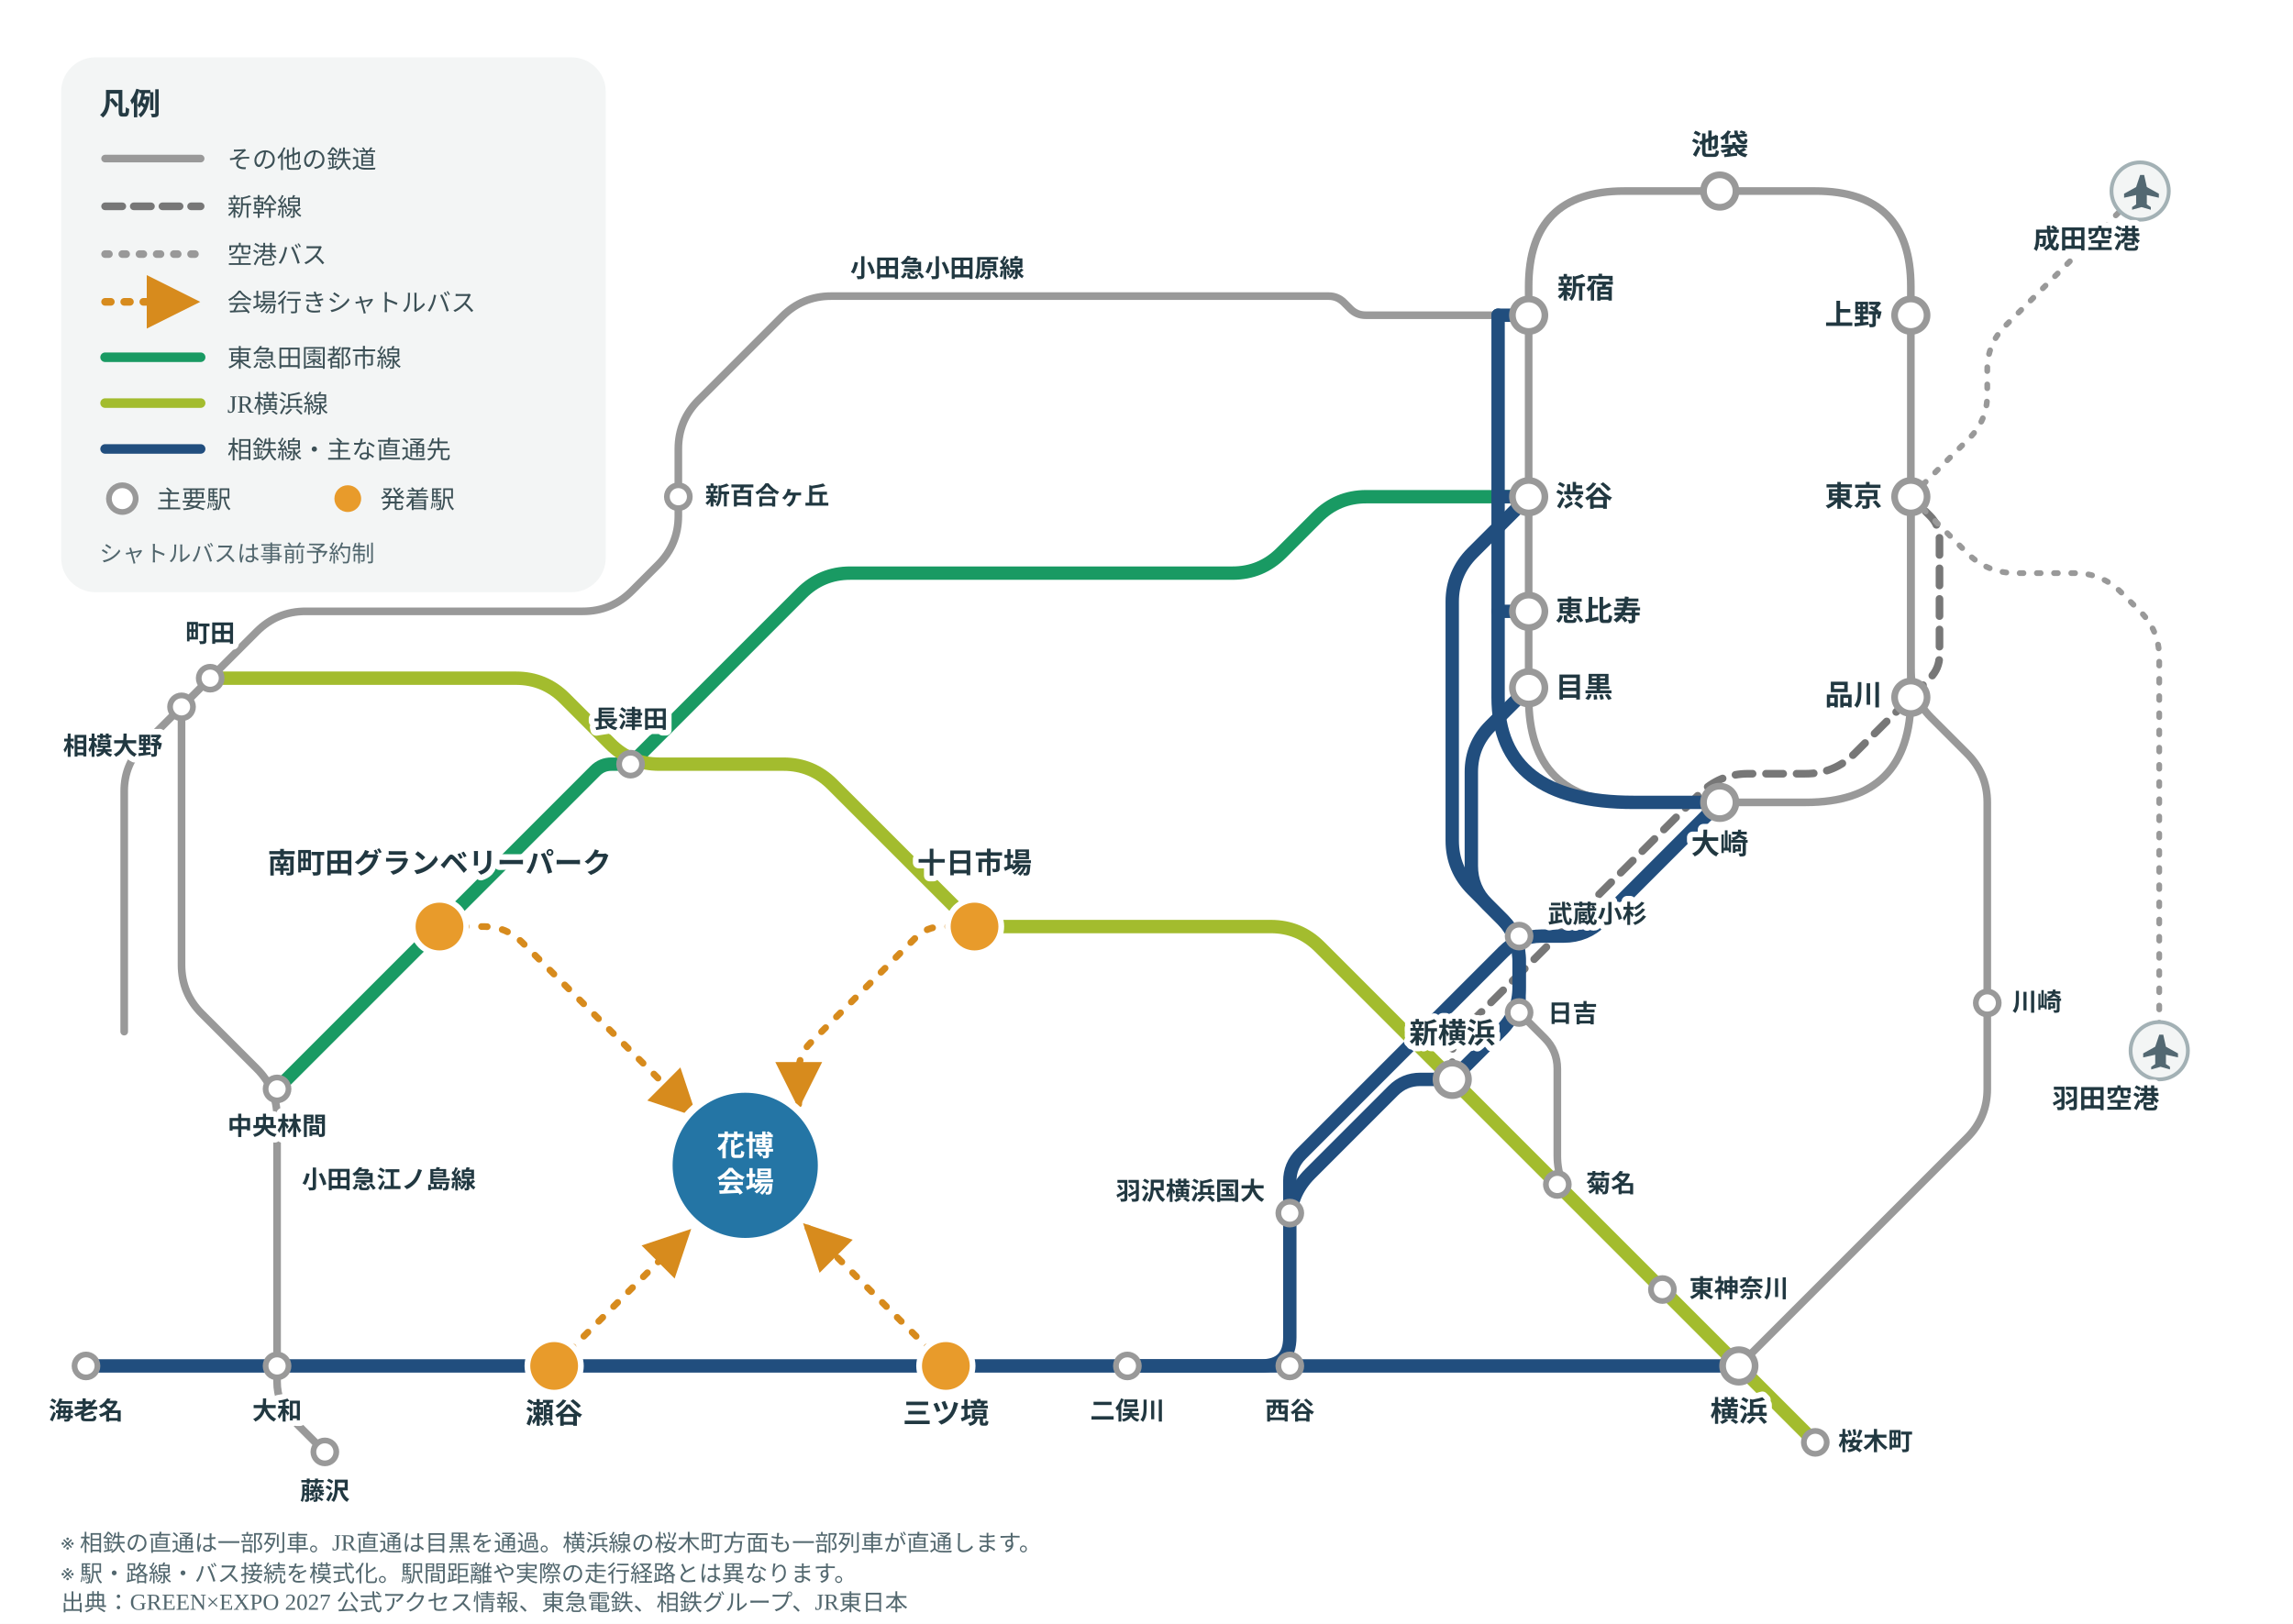
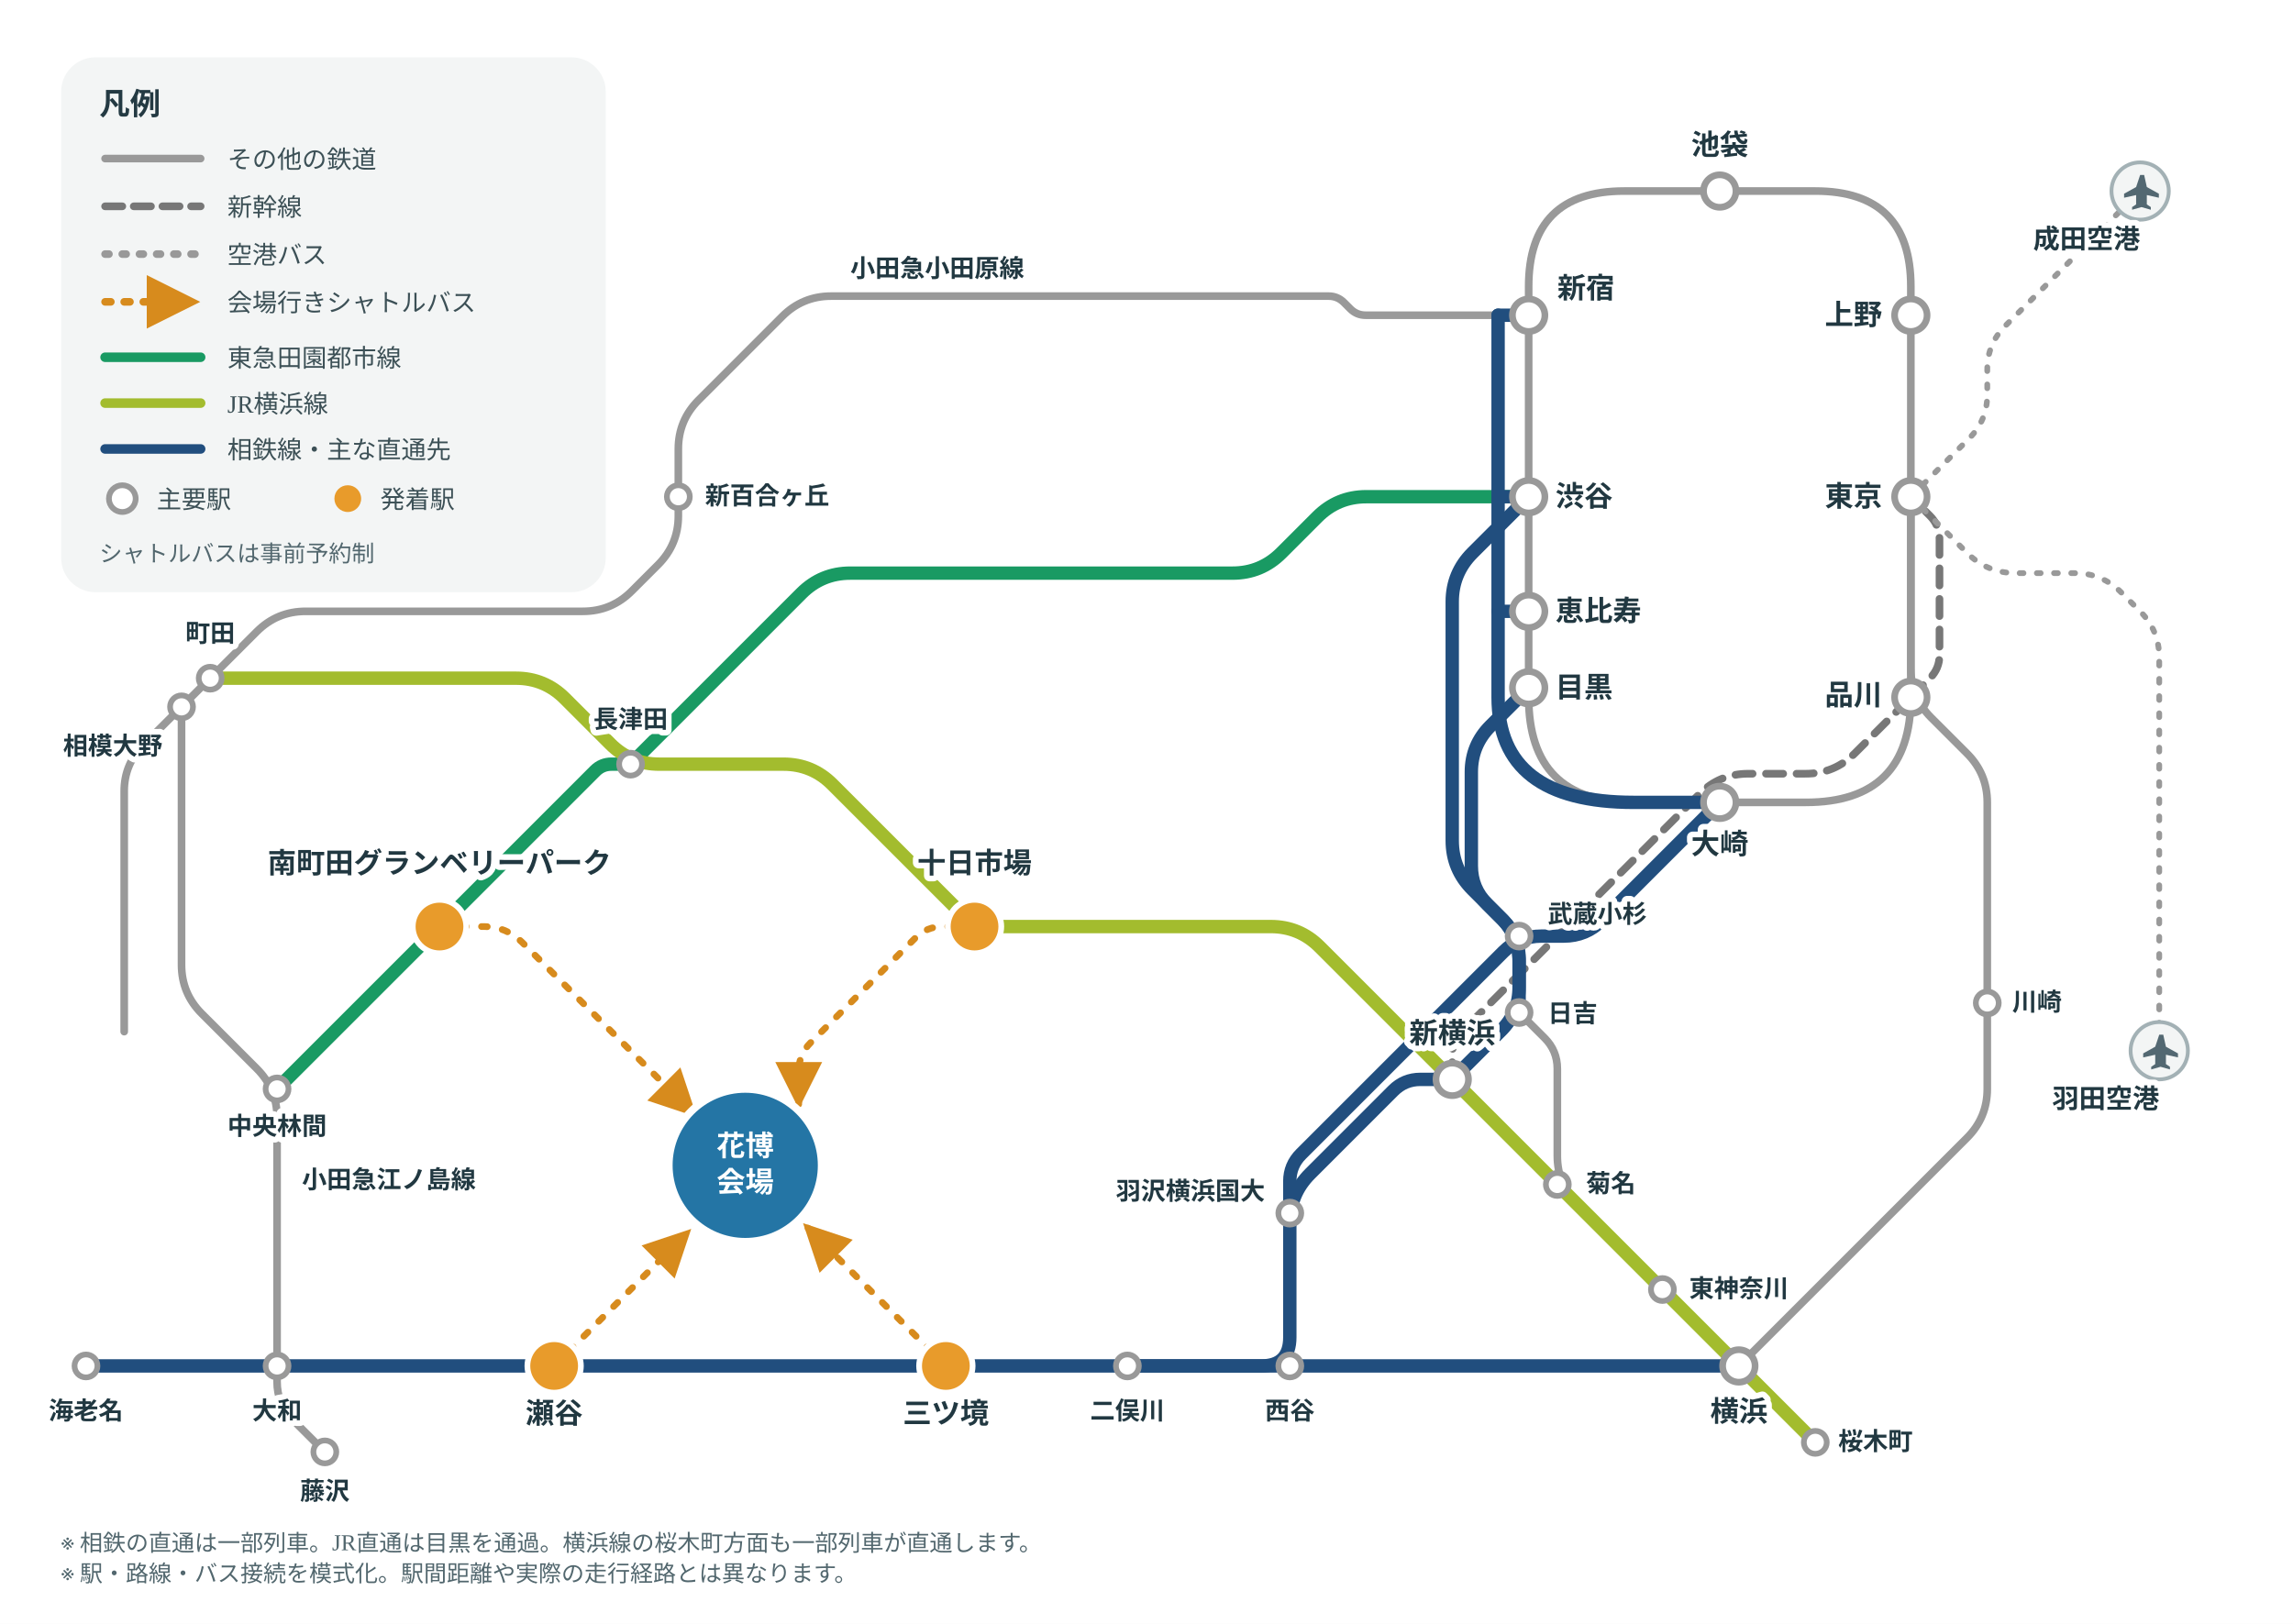
<svg xmlns="http://www.w3.org/2000/svg" id="diagram" viewBox="0 0 1200 850" role="img" aria-labelledby="map-title map-desc">
  <style>  .rail { fill: none; stroke-linejoin: round; stroke-linecap: round; }
  .label { font-size: 15px; font-weight: 700; fill: #213841; paint-order: stroke; stroke: #fff; stroke-width: 6px; stroke-linejoin: round; }
  .label.small { font-size: 13px; }
  .label.airport { font-size: 14px; }
  .legend-title { font-size: 16px; font-weight: 700; fill: #243a43; }
  .legend-label { font-size: 13px; fill: #3c5056; }
  .footnote { font-size: 12px; fill: #52676e; }
  .destination { font-size: 15px; font-weight: 700; fill: #fff; text-anchor: middle; }
</style>
  <defs>
    <marker id="arrow" viewBox="0 0 10 10" refX="9" refY="5" markerWidth="7" markerHeight="7" orient="auto-start-reverse">
      <path d="M0 0 L10 5 L0 10 Z" fill="#d78b1d" />
    </marker>
    <g id="plane" fill="#536872">
      <path d="M0 -12 L3 -12 L5 -3 L14 2 L14 5 L5 3 L5 10 L8 12 L8 14 L1 12 L-6 14 L-6 12 L-3 10 L-3 3 L-12 5 L-12 2 L-3 -3 Z" />
    </g>
  </defs>
  <rect width="1200" height="850" fill="#fff" />
  <g id="routes">
    <path d="M 795 530 L 808.33 543.33 Q 815 550 815.00 559.43 L 815.00 605.00 Q 815 620 825.61 630.61 L 910 715" stroke="#999999" stroke-width="4" class="rail" />
    <path d="M 95 370 L 110 355 L 134.39 330.61 Q 145 320 160.00 320.00 L 305.00 320.00 Q 320 320 330.61 309.39 L 344.39 295.61 Q 355 285 355.00 270.00 L 355.00 235.00 Q 355 220 365.61 209.39 L 409.39 165.61 Q 420 155 435.00 155.00 L 695.29 155.00 Q 700 155 703.33 158.33 L 706.67 161.67 Q 710 165 714.71 165.00 L 800 165" stroke="#999999" stroke-width="4" class="rail" />
    <path d="M 95 370 L 75.00 390.00 Q 65 400 65.00 414.14 L 65 540" stroke="#999999" stroke-width="4" class="rail" />
    <path d="M 95 370 L 95.00 505.00 Q 95 520 105.61 530.61 L 134.39 559.39 Q 145 570 145.00 585.00 L 145.00 723.21 Q 145 735 153.33 743.33 L 170 760" stroke="#999999" stroke-width="4" class="rail" />
    <path d="M 1000 260 L 1000.00 350.00 Q 1000 365 1010.61 375.61 L 1029.39 394.39 Q 1040 405 1040.00 420.00 L 1040.00 570.00 Q 1040 585 1029.39 595.61 L 910 715" stroke="#999999" stroke-width="4" class="rail" />
    <path d="M 760 565 L 760.00 551.67 Q 760 545 764.71 540.29 L 889.39 415.61 Q 900 405 915.00 405.00 L 945.00 405.00 Q 960 405 970.61 394.39 L 1000 365" stroke="#777" stroke-width="4" class="rail" stroke-dasharray="9 7" />
    <path d="M 1000 365 L 1010.00 355.00 Q 1015 350 1015.00 342.93 L 1015.00 282.07 Q 1015 275 1010.00 270.00 L 1000 260" stroke="#777" stroke-width="4" class="rail" stroke-dasharray="9 7" />
    <path d="M 1000 260 L 1030.57 229.43 Q 1040 220 1040.00 206.67 L 1040.00 193.33 Q 1040 180 1049.43 170.57 L 1120 100" stroke="#999999" stroke-width="3" class="rail" stroke-dasharray="2 7" />
    <path d="M 1000 260 L 1029.39 289.39 Q 1040 300 1055.00 300.00 L 1085.86 300.00 Q 1100 300 1110.00 310.00 L 1120.00 320.00 Q 1130 330 1130.00 344.14 L 1130 550" stroke="#999999" stroke-width="3" class="rail" stroke-dasharray="2 7" />
    <path d="M 850 100 H 950 Q 1000 100 1000 150 V 365 Q 1000 420 945 420 H 855 Q 800 420 800 365 V 150 Q 800 100 850 100 Z" stroke="#999999" stroke-width="4" class="rail" />
    <path d="M 800 260 L 715.00 260.00 Q 700 260 689.39 270.61 L 670.61 289.39 Q 660 300 645.00 300.00 L 445.00 300.00 Q 430 300 419.39 310.61 L 333.54 396.46 Q 330 400 325.00 400.00 L 320.00 400.00 Q 315 400 311.46 403.54 L 230 485 L 145 570" stroke="#199a63" stroke-width="7" class="rail" />
    <path d="M 110 355 L 270.00 355.00 Q 285 355 295.61 365.61 L 319.39 389.39 Q 330 400 345.00 400.00 L 410.00 400.00 Q 425 400 435.61 410.61 L 499.39 474.39 Q 510 485 525.00 485.00 L 665.00 485.00 Q 680 485 690.61 495.61 L 760 565 L 815 620 L 870 675 L 910 715 L 950 755" stroke="#a3bc2e" stroke-width="7" class="rail" />
    <path d="M 45 715 L 145 715 L 290 715 L 495 715 L 590 715 L 675 715 L 910 715" stroke="#214e7e" stroke-width="7" class="rail" />
    <path d="M 590 715 L 660.00 715.00 Q 675 715 675.00 700.00 L 675.00 640.00 Q 675 625 685.61 614.39 L 729.11 570.89 Q 735 565 743.33 565.00 L 760 565" stroke="#214e7e" stroke-width="7" class="rail" />
    <path d="M 760 565 L 785.57 539.43 Q 795 530 795.00 516.67 L 795.00 503.33 Q 795 490 785.57 480.57 L 770.61 465.61 Q 760 455 760.00 440.00 L 760.00 315.00 Q 760 300 770.61 289.39 L 800 260" stroke="#214e7e" stroke-width="7" class="rail" />
    <path d="M 795 530 L 795.00 501.79 Q 795 490 786.67 481.67 L 778.33 473.33 Q 770 465 770.00 453.21 L 770.00 404.14 Q 770 390 780.00 380.00 L 800 360" stroke="#214e7e" stroke-width="7" class="rail" />
    <path d="M 675 635 L 675.00 618.33 Q 675 610 680.89 604.11 L 786.75 498.25 Q 795 490 806.67 490.00 L 818.33 490.00 Q 830 490 838.25 481.75 L 900 420" stroke="#214e7e" stroke-width="7" class="rail" />
    <path d="M 900 420 H 855 Q 784 420 784 365 V 165" stroke="#214e7e" stroke-width="7" class="rail" />
    <path d="M 784 320 L 800 320" stroke="#214e7e" stroke-width="7" class="rail" />
    <path d="M 784 260 L 800 260" stroke="#214e7e" stroke-width="7" class="rail" />
    <path d="M 784 165 L 800 165" stroke="#214e7e" stroke-width="7" class="rail" />
  </g>
  <g id="shuttles">
    <path d="M 230 485 L 253.33 485.00 Q 265 485 273.25 493.25 L 363 583" fill="none" stroke="#d78b1d" stroke-width="3.5" stroke-dasharray="3 8" stroke-linecap="round" marker-end="url(#arrow)" />
    <path d="M 510 485 L 493.33 485.00 Q 485 485 479.11 490.89 L 424.13 545.87 Q 418 552 418.00 560.67 L 418 578" fill="none" stroke="#d78b1d" stroke-width="3.5" stroke-dasharray="3 8" stroke-linecap="round" marker-end="url(#arrow)" />
    <path d="M 290 715 L 360 645" fill="none" stroke="#d78b1d" stroke-width="3.5" stroke-dasharray="3 8" stroke-linecap="round" marker-end="url(#arrow)" />
    <path d="M 495 715 L 422 642" fill="none" stroke="#d78b1d" stroke-width="3.5" stroke-dasharray="3 8" stroke-linecap="round" marker-end="url(#arrow)" />
  </g>
  <g id="stations">
    <circle cx="900" cy="100" r="8.5" fill="#fff" stroke="#999999" stroke-width="3.5" />
    <circle cx="800" cy="165" r="8.5" fill="#fff" stroke="#999999" stroke-width="3.5" />
    <circle cx="800" cy="260" r="8.5" fill="#fff" stroke="#999999" stroke-width="3.5" />
    <circle cx="800" cy="320" r="8.5" fill="#fff" stroke="#999999" stroke-width="3.5" />
    <circle cx="800" cy="360" r="8.5" fill="#fff" stroke="#999999" stroke-width="3.5" />
    <circle cx="900" cy="420" r="8.5" fill="#fff" stroke="#999999" stroke-width="3.5" />
    <circle cx="1000" cy="365" r="8.5" fill="#fff" stroke="#999999" stroke-width="3.5" />
    <circle cx="1000" cy="260" r="8.5" fill="#fff" stroke="#999999" stroke-width="3.5" />
    <circle cx="1000" cy="165" r="8.5" fill="#fff" stroke="#999999" stroke-width="3.5" />
    <circle cx="760" cy="565" r="8.5" fill="#fff" stroke="#999999" stroke-width="3.5" />
    <circle cx="910" cy="715" r="8.5" fill="#fff" stroke="#999999" stroke-width="3.5" />
    <circle cx="110" cy="355" r="6" fill="#fff" stroke="#999999" stroke-width="3" />
    <circle cx="330" cy="400" r="6" fill="#fff" stroke="#999999" stroke-width="3" />
    <circle cx="145" cy="570" r="6" fill="#fff" stroke="#999999" stroke-width="3" />
    <circle cx="45" cy="715" r="6" fill="#fff" stroke="#999999" stroke-width="3" />
    <circle cx="145" cy="715" r="6" fill="#fff" stroke="#999999" stroke-width="3" />
    <circle cx="590" cy="715" r="6" fill="#fff" stroke="#999999" stroke-width="3" />
    <circle cx="675" cy="715" r="6" fill="#fff" stroke="#999999" stroke-width="3" />
    <circle cx="675" cy="635" r="6" fill="#fff" stroke="#999999" stroke-width="3" />
    <circle cx="815" cy="620" r="6" fill="#fff" stroke="#999999" stroke-width="3" />
    <circle cx="870" cy="675" r="6" fill="#fff" stroke="#999999" stroke-width="3" />
    <circle cx="950" cy="755" r="6" fill="#fff" stroke="#999999" stroke-width="3" />
    <circle cx="795" cy="490" r="6" fill="#fff" stroke="#999999" stroke-width="3" />
    <circle cx="795" cy="530" r="6" fill="#fff" stroke="#999999" stroke-width="3" />
    <circle cx="1040" cy="525" r="6" fill="#fff" stroke="#999999" stroke-width="3" />
    <circle cx="95" cy="370" r="6" fill="#fff" stroke="#999999" stroke-width="3" />
    <circle cx="355" cy="260" r="6" fill="#fff" stroke="#999999" stroke-width="3" />
    <circle cx="170" cy="760" r="6" fill="#fff" stroke="#999999" stroke-width="3" />
    <circle cx="230" cy="485" r="14" fill="#e89b2b" stroke="#fff" stroke-width="3" />
    <circle cx="510" cy="485" r="14" fill="#e89b2b" stroke="#fff" stroke-width="3" />
    <circle cx="290" cy="715" r="14" fill="#e89b2b" stroke="#fff" stroke-width="3" />
    <circle cx="495" cy="715" r="14" fill="#e89b2b" stroke="#fff" stroke-width="3" />
    <circle cx="390" cy="610" r="40" fill="#2475a5" stroke="#fff" stroke-width="4" />
    <circle cx="1120" cy="100" r="15" fill="#f3f5f5" stroke="#a3b1b5" stroke-width="2" />
    <use href="#plane" transform="translate(1120,100) scale(.7)" />
    <circle cx="1130" cy="550" r="15" fill="#f3f5f5" stroke="#a3b1b5" stroke-width="2" />
    <use href="#plane" transform="translate(1130,550) scale(.7)" />
  </g>
  <g id="labels">
    <text x="900" y="81" text-anchor="middle" class="label">池袋</text>
    <text x="815" y="156" text-anchor="start" class="label">新宿</text>
    <text x="814" y="265" text-anchor="start" class="label">渋谷</text>
    <text x="814" y="325" text-anchor="start" class="label">恵比寿</text>
    <text x="814" y="365" text-anchor="start" class="label">目黒</text>
    <text x="900" y="447" text-anchor="middle" class="label">大崎</text>
    <text x="985" y="369" text-anchor="end" class="label">品川</text>
    <text x="985" y="265" text-anchor="end" class="label">東京</text>
    <text x="985" y="170" text-anchor="end" class="label">上野</text>
    <text x="760" y="546" text-anchor="middle" class="label">新横浜</text>
    <text x="910" y="744" text-anchor="middle" class="label">横浜</text>
    <text x="110" y="336" text-anchor="middle" class="label small">町田</text>
    <text x="330" y="381" text-anchor="middle" class="label small">長津田</text>
    <text x="145" y="594" text-anchor="middle" class="label small">中央林間</text>
    <text x="45" y="743" text-anchor="middle" class="label small">海老名</text>
    <text x="145" y="743" text-anchor="middle" class="label small">大和</text>
    <text x="590" y="743" text-anchor="middle" class="label small">二俣川</text>
    <text x="675" y="743" text-anchor="middle" class="label small">西谷</text>
    <text x="662" y="628" text-anchor="end" class="label small">羽沢横浜国大</text>
    <text x="830" y="624" text-anchor="start" class="label small">菊名</text>
    <text x="884" y="679" text-anchor="start" class="label small">東神奈川</text>
    <text x="962" y="759" text-anchor="start" class="label small">桜木町</text>
    <text x="810" y="483" text-anchor="start" class="label small">武蔵小杉</text>
    <text x="810" y="535" text-anchor="start" class="label small">日吉</text>
    <text x="1053" y="529" text-anchor="start" class="label small">川崎</text>
    <text x="85" y="395" text-anchor="end" class="label small">相模大野</text>
    <text x="369" y="264" text-anchor="start" class="label small">新百合ヶ丘</text>
    <text x="170" y="785" text-anchor="middle" class="label small">藤沢</text>
    <text x="230" y="457" text-anchor="middle" class="label">南町田グランベリーパーク</text>
    <text x="510" y="457" text-anchor="middle" class="label">十日市場</text>
    <text x="290" y="745" text-anchor="middle" class="label">瀬谷</text>
    <text x="495" y="745" text-anchor="middle" class="label">三ツ境</text>
    <text x="445" y="145" class="label small">小田急小田原線</text>
    <text x="158" y="622" class="label small">小田急江ノ島線</text>
    <text x="390" y="605" class="destination">花博</text>
    <text x="390" y="624" class="destination">会場</text>
    <text x="1120" y="130" text-anchor="end" class="label airport">成田空港</text>
    <text x="1130" y="580" text-anchor="end" class="label airport">羽田空港</text>
  </g>
  <g id="legend">
    <rect x="32" y="30" width="285" height="280" rx="18" fill="#f3f5f5" />
    <text x="52" y="60" class="legend-title">凡例</text>
    <path d="M55 83 H105" stroke="#999" stroke-width="4" class="rail" />
    <text x="119" y="88" class="legend-label">その他の鉄道</text>
    <path d="M55 108 H105" stroke="#777" stroke-width="4" stroke-dasharray="9 6" class="rail" />
    <text x="119" y="113" class="legend-label">新幹線</text>
    <path d="M55 133 H105" stroke="#999" stroke-width="4" stroke-dasharray="2 7" class="rail" />
    <text x="119" y="138" class="legend-label">空港バス</text>
    <path d="M55 158 H102" stroke="#d78b1d" stroke-width="4" stroke-dasharray="3 7" marker-end="url(#arrow)" class="rail" />
    <text x="119" y="163" class="legend-label">会場行きシャトルバス</text>
    <path d="M55 187 H105" stroke="#199a63" stroke-width="5" class="rail" />
    <text x="119" y="192" class="legend-label">東急田園都市線</text>
    <path d="M55 211 H105" stroke="#a3bc2e" stroke-width="5" class="rail" />
    <text x="119" y="216" class="legend-label">JR横浜線</text>
    <path d="M55 235 H105" stroke="#214e7e" stroke-width="5" class="rail" />
    <text x="119" y="240" class="legend-label">相鉄線・主な直通先</text>
    <circle cx="64" cy="261" r="7" fill="#fff" stroke="#999" stroke-width="3" />
    <text x="82" y="266" class="legend-label">主要駅</text>
    <circle cx="182" cy="261" r="7" fill="#e89b2b" />
    <text x="199" y="266" class="legend-label">発着駅</text>
    <text x="52" y="294" class="footnote">シャトルバスは事前予約制</text>
  </g>
  <text x="32" y="811" class="footnote">※ 相鉄の直通は一部列車。JR直通は目黒を通過。横浜線の桜木町方面も一部列車が直通します。</text>
  <text x="32" y="827" class="footnote">※ 駅・路線・バス接続を模式化。駅間距離や実際の走行経路とは異なります。</text>
-   <text x="32" y="843" class="footnote">出典：GREEN×EXPO 2027 公式アクセス情報、東急電鉄、相鉄グループ、JR東日本</text>
</svg>
